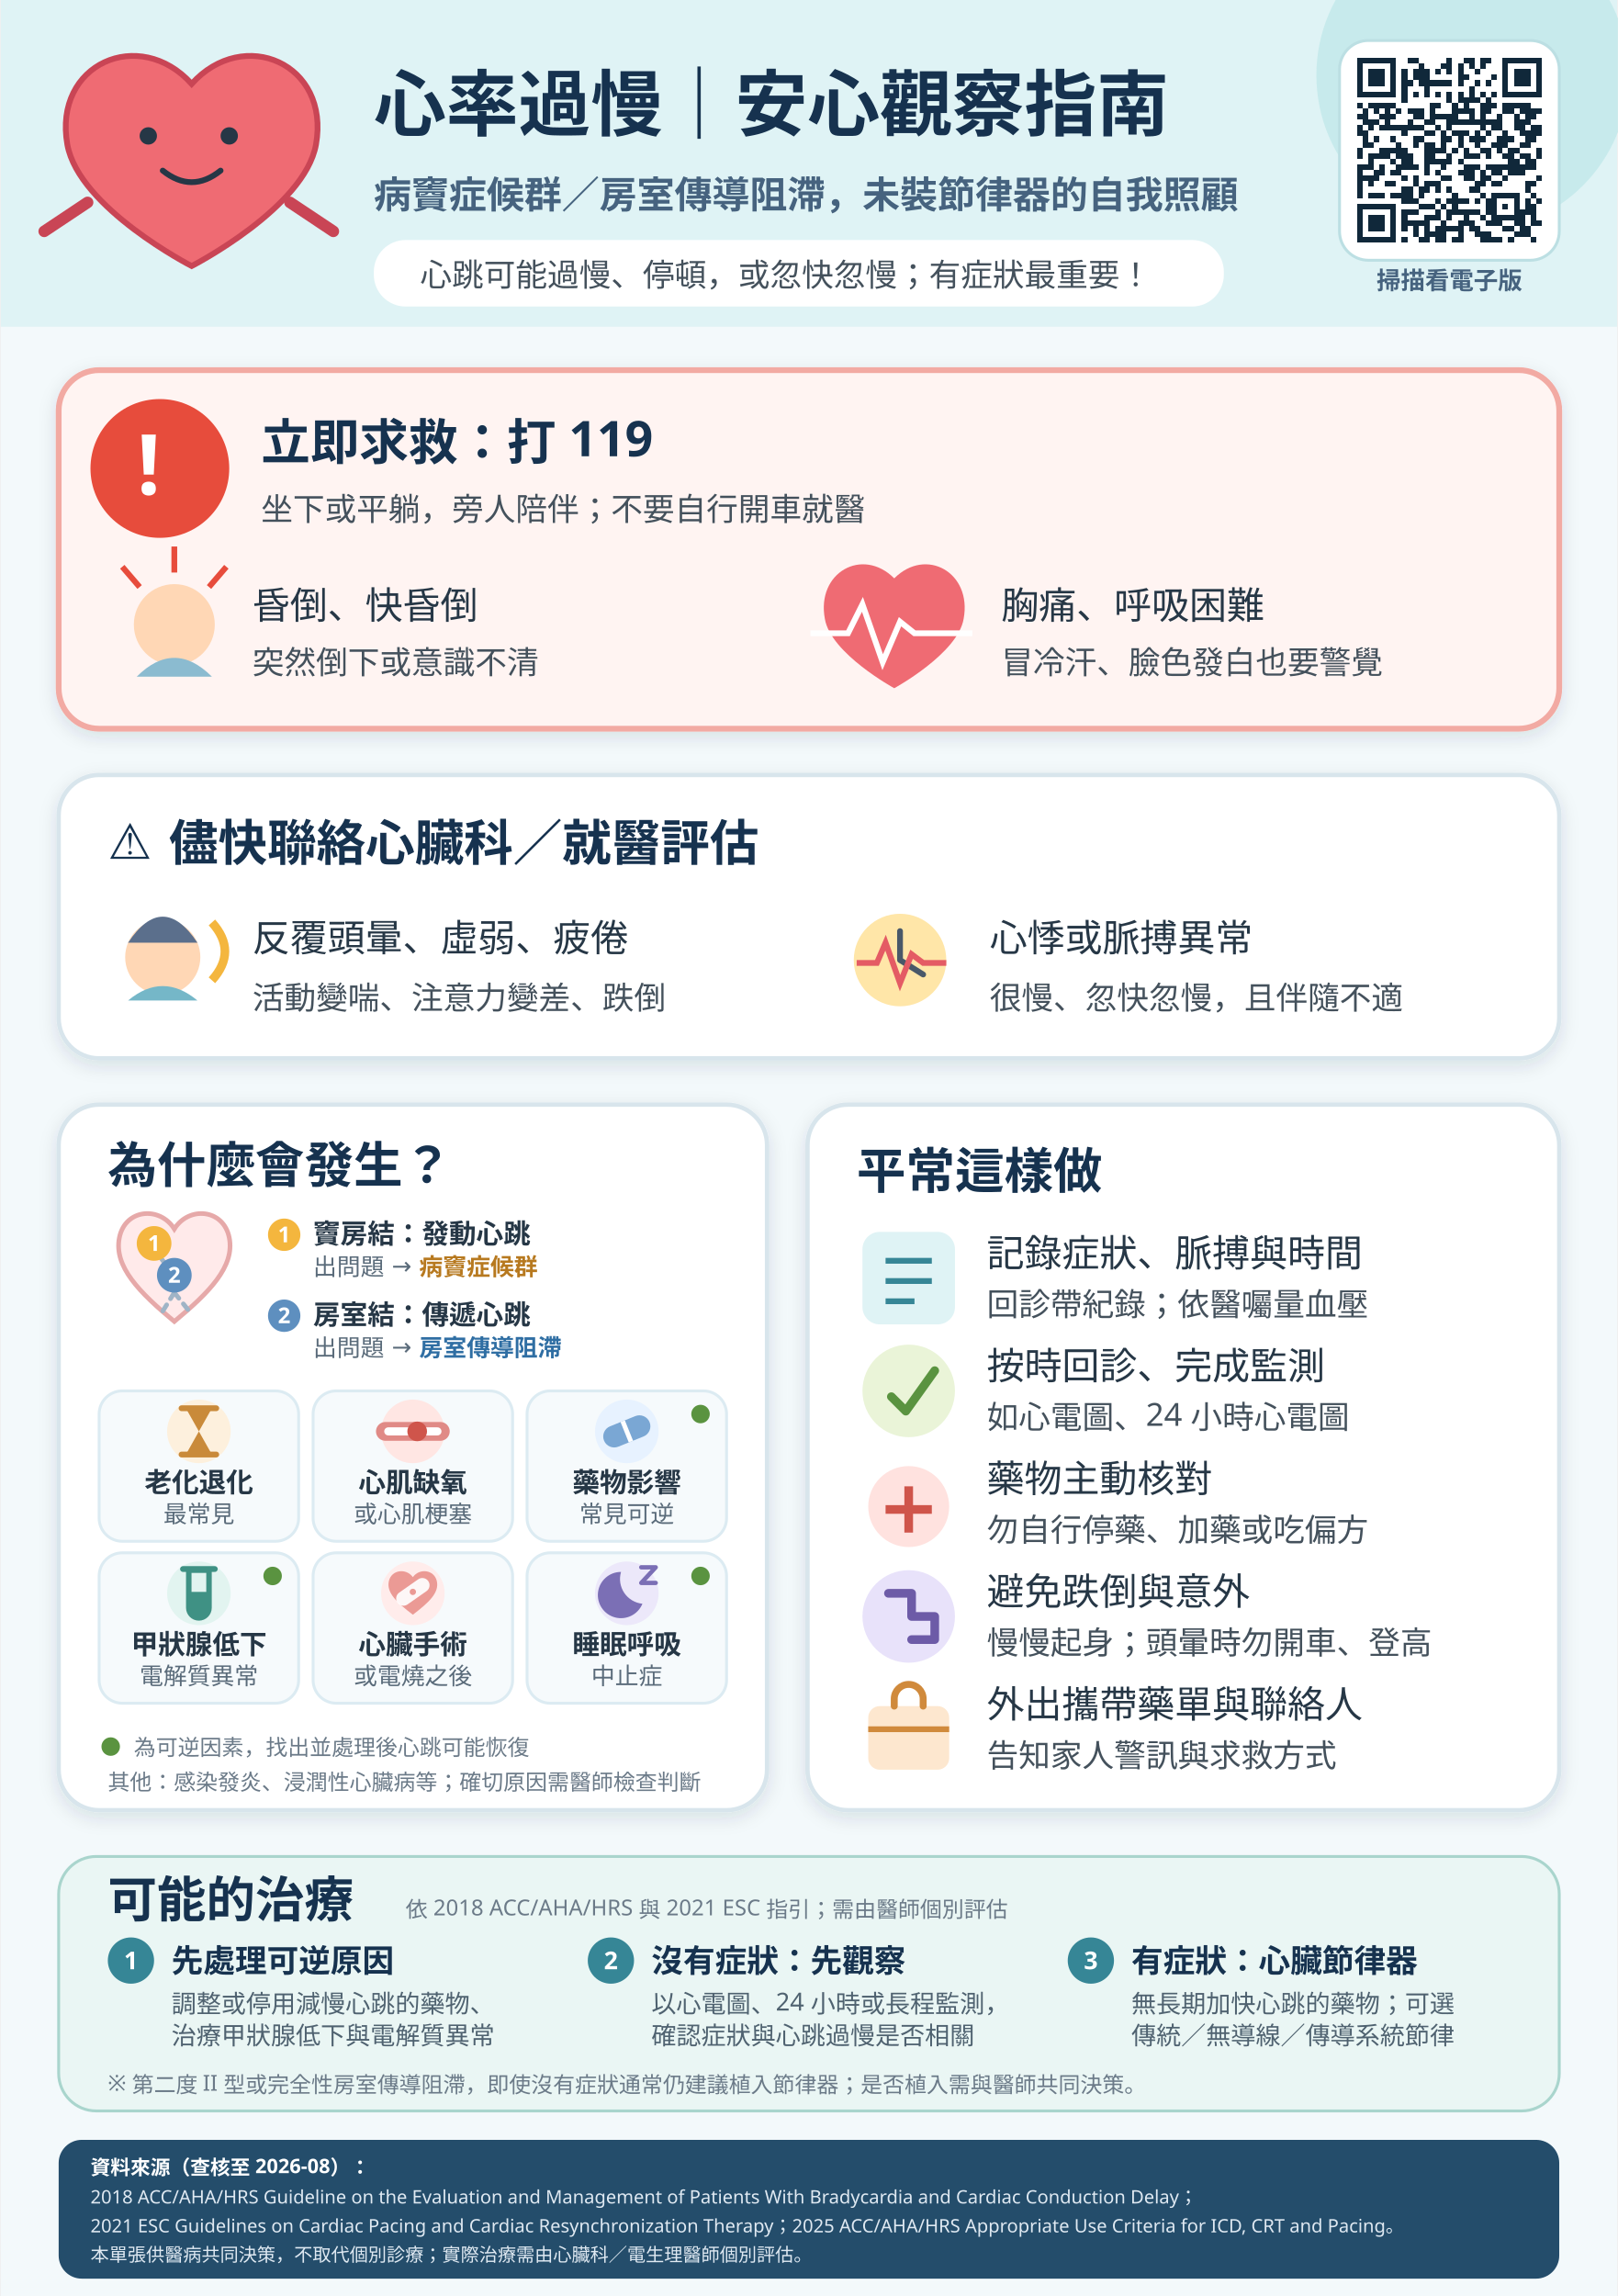
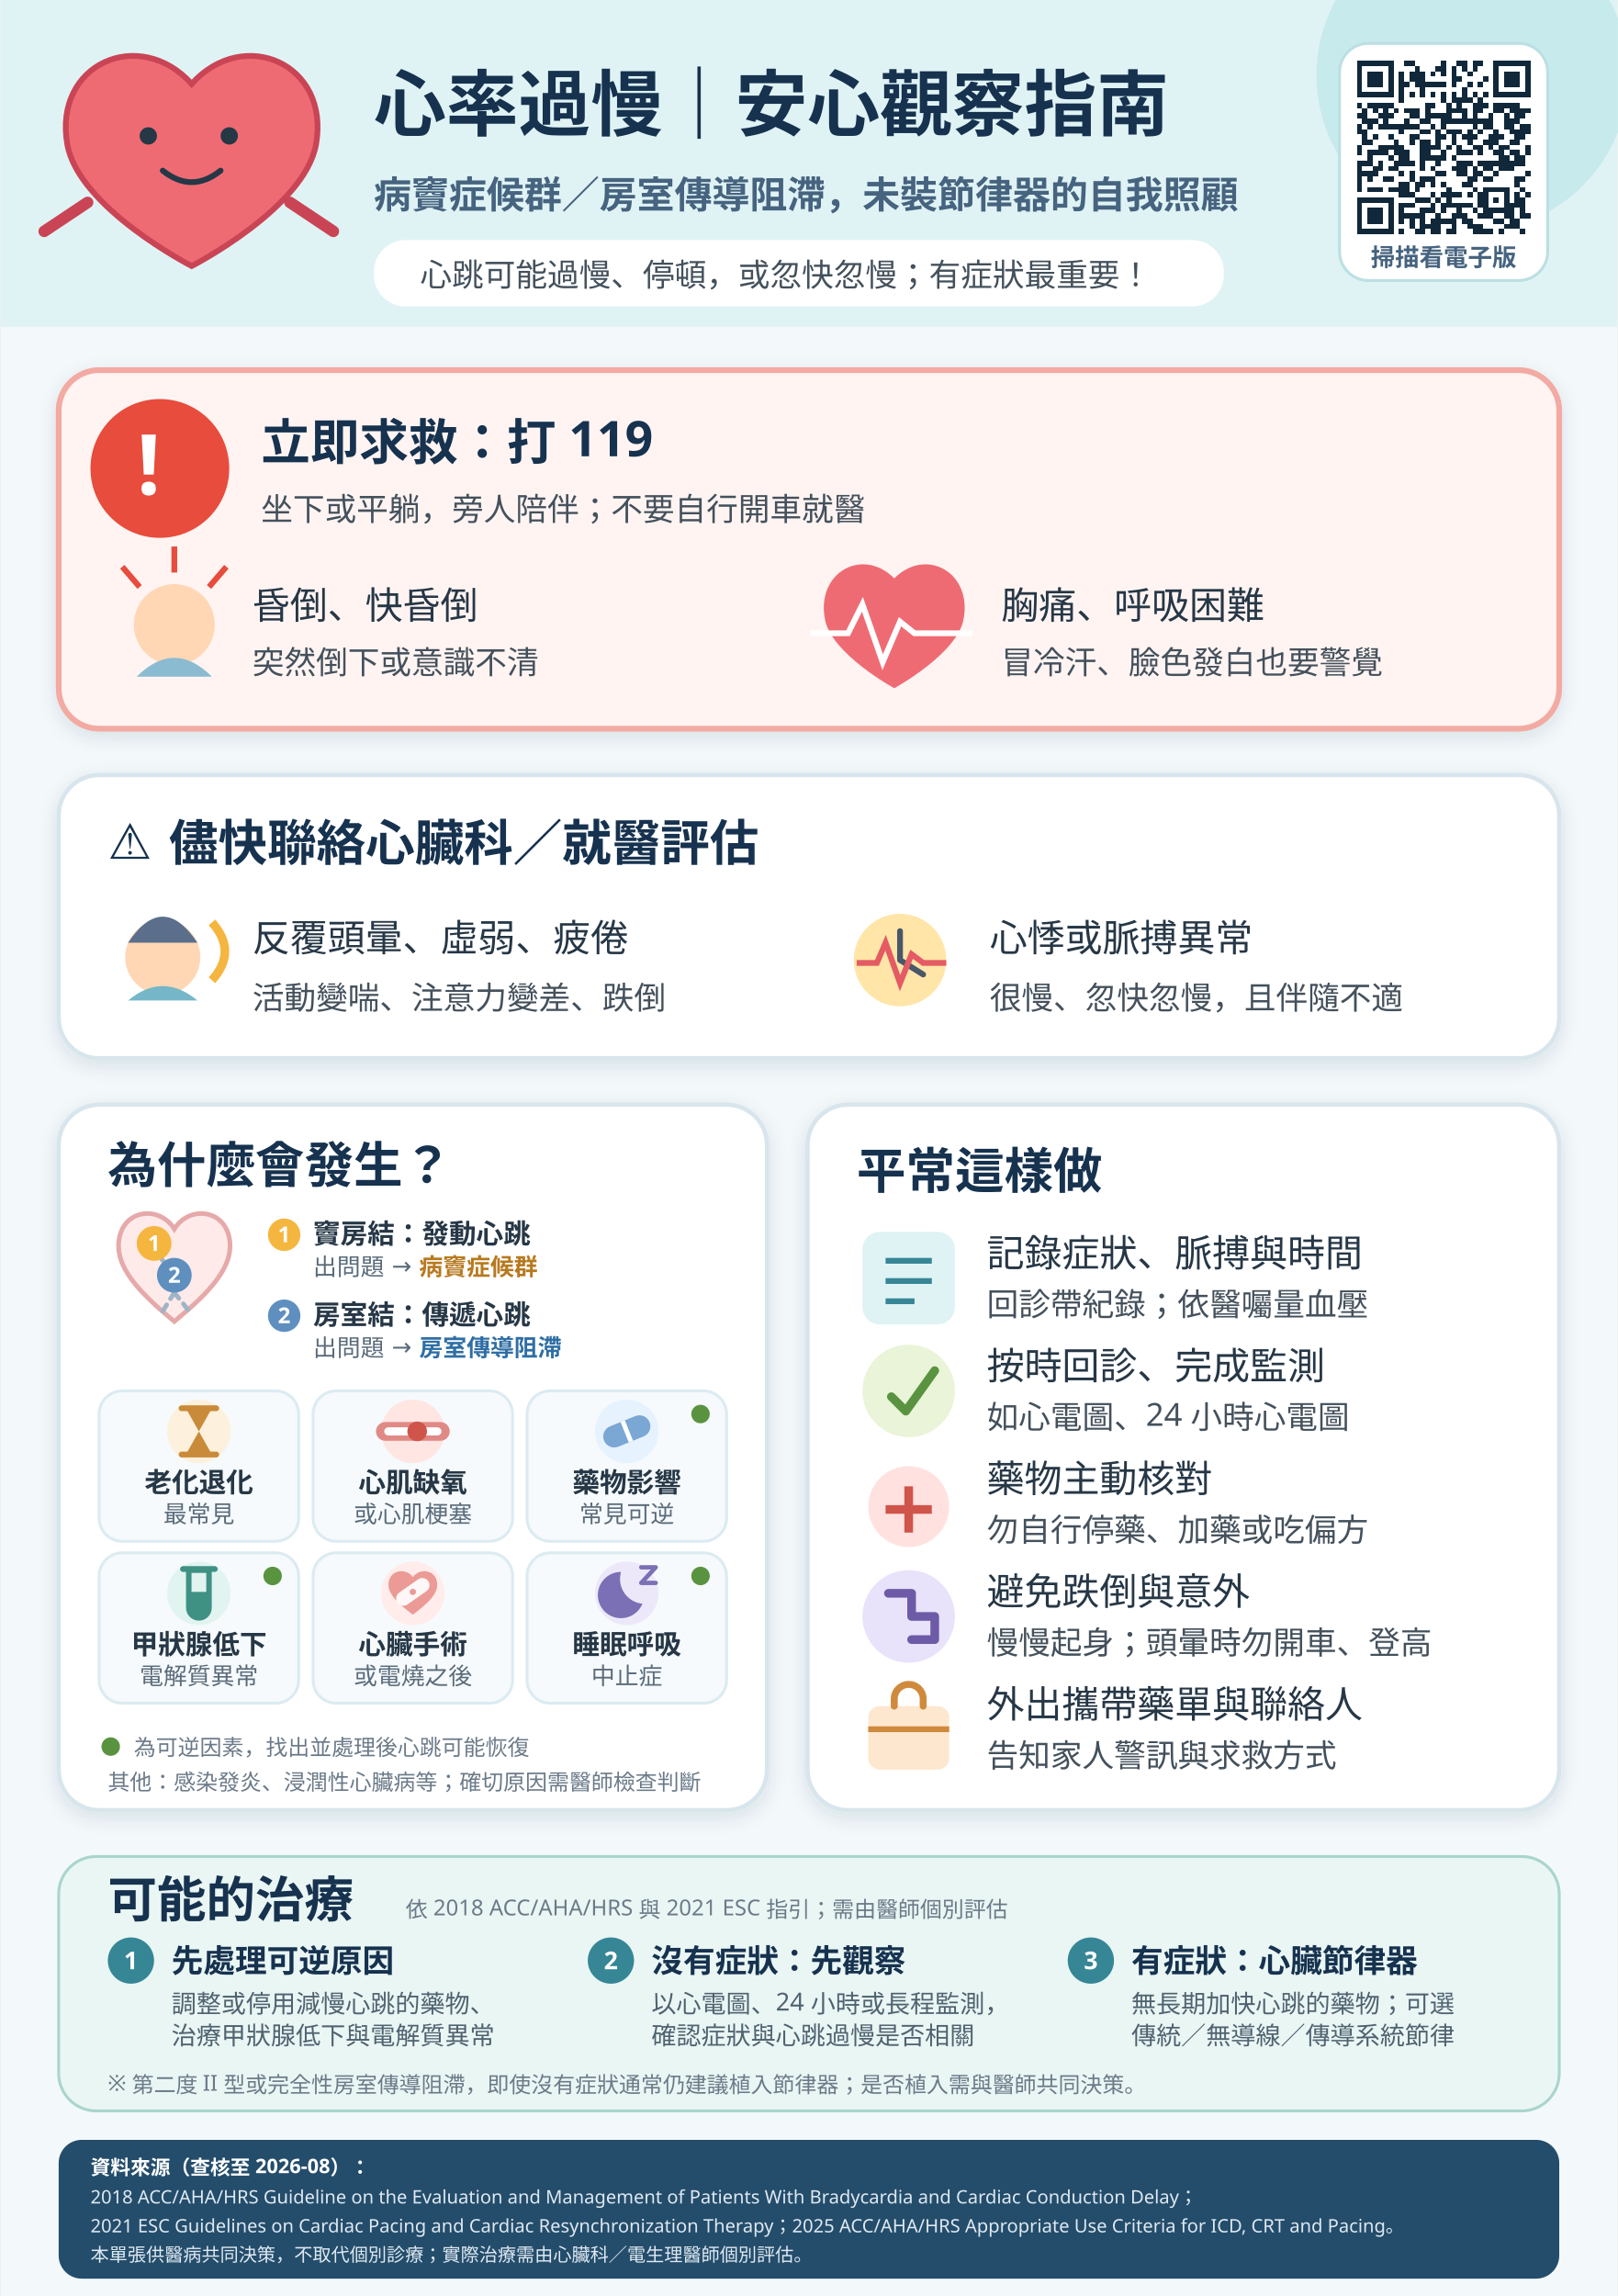
<svg xmlns="http://www.w3.org/2000/svg" width="148mm" height="210mm" viewBox="0 0 559 794">
  <defs>
    <style>
      .title{font:700 25px 'Microsoft JhengHei','Noto Sans TC',sans-serif;fill:#16324f}.sub{font:700 13px 'Microsoft JhengHei','Noto Sans TC',sans-serif;fill:#46637f}
      .h{font:700 17px 'Microsoft JhengHei','Noto Sans TC',sans-serif;fill:#16324f}.b{font:500 13px 'Microsoft JhengHei','Noto Sans TC',sans-serif;fill:#263746}
      .s{font:500 11px 'Microsoft JhengHei','Noto Sans TC',sans-serif;fill:#44515c}.w{font:700 13px 'Microsoft JhengHei','Noto Sans TC',sans-serif;fill:white}
      .card{fill:#fff;stroke:#d8e5ec;stroke-width:1.5}.tb{font:700 11px 'Microsoft JhengHei','Noto Sans TC',sans-serif;fill:#16324f}.ts{font:500 8.6px 'Microsoft JhengHei','Noto Sans TC',sans-serif;fill:#4f6270}.tn{font:700 8.5px sans-serif;fill:#fff}.srh{font:700 6.9px 'Microsoft JhengHei',sans-serif;fill:#fff}.src{font:500 6.4px 'Microsoft JhengHei',sans-serif;fill:#dfe9f2}.cb{font:700 9.4px 'Microsoft JhengHei','Noto Sans TC',sans-serif;fill:#263746}.cs{font:500 8.2px 'Microsoft JhengHei','Noto Sans TC',sans-serif;fill:#5a6b7a}.cn{font:700 7.6px sans-serif;fill:#fff}.fn{font:500 7.6px 'Microsoft JhengHei','Noto Sans TC',sans-serif;fill:#6b7a88}.round{stroke-linecap:round;stroke-linejoin:round}
    </style>
    <filter id="shadow">
      <feDropShadow dx="0" dy="2" stdDeviation="3" flood-color="#18364a" flood-opacity=".12" />
    </filter>
  </defs>
  <rect width="559" height="794" fill="#f3f9fb" />
  <path d="M0 0h559v113H0z" fill="#dff3f5" />
  <circle cx="509" cy="26" r="54" fill="#bde7e8" opacity=".7" />
  <path d="M66 29C48 9 18 22 23 50c4 22 43 42 43 42s39-20 43-42c5-28-25-41-43-21z" fill="#ef6b73" stroke="#c94555" stroke-width="2" />
  <circle cx="51" cy="47" r="3" fill="#263746" />
  <circle cx="79" cy="47" r="3" fill="#263746" />
  <path d="M56 59q10 8 20 0" fill="none" stroke="#263746" stroke-width="2" class="round" />
  <path d="M30 70l-15 10M100 70l15 10" stroke="#c94555" stroke-width="4" class="round" />
  <text x="129" y="45" class="title">心率過慢｜安心觀察指南</text>
  <text x="129" y="72" class="sub">病竇症候群／房室傳導阻滯，未裝節律器的自我照顧</text>
  <rect x="129" y="83" width="294" height="23" rx="11" fill="#fff" />
  <text x="145" y="99" class="s">心跳可能過慢、停頓，或忽快忽慢；有症狀最重要！</text>
  <rect x="20" y="128" width="519" height="124" rx="14" fill="#fff4f2" stroke="#f2aaa3" stroke-width="2" filter="url(#shadow)" />
  <circle cx="55" cy="162" r="24" fill="#e74c3c" />
  <text x="47" y="171" style="font:700 29px sans-serif;fill:white">!</text>
  <text x="90" y="159" class="h" fill="#a72f25">立即求救：打 119</text>
  <text x="90" y="180" class="s">坐下或平躺，旁人陪伴；不要自行開車就醫</text>
  <g transform="translate(35 196)">
    <circle cx="25" cy="20" r="14" fill="#ffd7b5" />
    <path d="M12 38q13-13 26 0" fill="#8bbbd0" />
    <path d="M13 7l-6-7M37 7l6-7M25 2V-7" stroke="#e74c3c" stroke-width="2" />
    <text x="52" y="18" class="b">昏倒、快昏倒</text>
    <text x="52" y="37" class="s">突然倒下或意識不清</text>
  </g>
  <g transform="translate(285 196)">
    <path d="M24 4C13-7-3 2 0 18c2 12 24 24 24 24s22-12 24-24C51 2 35-7 24 4z" fill="#ef6b73" />
    <path d="M-5 23h13l5-10 7 20 6-14 5 4h20" fill="none" stroke="#fff" stroke-width="2" />
    <text x="61" y="18" class="b">胸痛、呼吸困難</text>
    <text x="61" y="37" class="s">冒冷汗、臉色發白也要警覺</text>
  </g>
  <rect x="20" y="268" width="519" height="98" rx="14" class="card" filter="url(#shadow)" />
  <text x="37" y="297" class="h">⚠ 儘快聯絡心臟科／就醫評估</text>
  <g transform="translate(39 315)">
    <circle cx="17" cy="16" r="13" fill="#ffd7b5" />
    <path d="M5 11q12-18 24 0" fill="#5b6f8c" />
    <path d="M5 31q12-10 24 0" fill="#75b7c8" />
    <path d="M34 4q9 10 0 20" fill="none" stroke="#f4b63e" stroke-width="3" />
    <text x="48" y="14" class="b">反覆頭暈、虛弱、疲倦</text>
    <text x="48" y="34" class="s">活動變喘、注意力變差、跌倒</text>
  </g>
  <g transform="translate(293 315)">
    <circle cx="18" cy="17" r="16" fill="#ffe6a8" />
    <path d="M18 17V7M18 17l8 5" stroke="#495869" stroke-width="2" class="round" />
    <path d="M3 18h7l3-7 5 14 4-10 4 3h8" fill="none" stroke="#e45b64" stroke-width="2" />
    <text x="49" y="14" class="b">心悸或脈搏異常</text>
    <text x="49" y="34" class="s">很慢、忽快忽慢，且伴隨不適</text>
  </g>
  <rect x="20" y="382" width="245" height="244" rx="14" class="card" filter="url(#shadow)" />
  <text x="37" y="409" class="h">為什麼會發生？</text>
  <g transform="translate(36 415)">
    <path d="M24 10C19 2 7 3 5 13c-2 10 7 19 19 29 12-10 21-19 19-29-2-10-14-11-19-3z" fill="#ffeaea" stroke="#e6a9a9" stroke-width="1.6" />
    <path d="M17 16q3 6 7 9" fill="none" stroke="#9fb4c6" stroke-width="1.6" stroke-dasharray="2.5 2.5" class="round" />
    <path d="M24 32l-5 8M24 32l6 7.5" fill="none" stroke="#9fb4c6" stroke-width="1.6" stroke-dasharray="2.5 2.5" class="round" />
    <circle cx="17" cy="15" r="6" fill="#f4b63e" />
    <text x="17" y="17.6" text-anchor="middle" class="cn">1</text>
    <circle cx="24" cy="26" r="6" fill="#5e8fbf" />
    <text x="24" y="28.6" text-anchor="middle" class="cn">2</text>
  </g>
  <circle cx="98" cy="427" r="5.6" fill="#f4b63e" />
  <text x="98" y="429.6" text-anchor="middle" class="cn">1</text>
  <text x="108" y="430" class="cb">竇房結：發動心跳</text>
  <text x="108" y="441" class="cs">出問題 → <tspan style="fill:#b7791f;font-weight:700">病竇症候群</tspan>
  </text>
  <circle cx="98" cy="455" r="5.6" fill="#5e8fbf" />
  <text x="98" y="457.6" text-anchor="middle" class="cn">2</text>
  <text x="108" y="458" class="cb">房室結：傳遞心跳</text>
  <text x="108" y="469" class="cs">出問題 → <tspan style="fill:#2f6ea3;font-weight:700">房室傳導阻滯</tspan>
  </text>
  <g transform="translate(34 481)">
    <rect width="69" height="52" rx="8" fill="#f6fafc" stroke="#dcebf2" />
    <circle cx="34.5" cy="14" r="11" fill="#fdf0dd" />
    <path d="M30 6h9l-4.5 8zM30 22h9l-4.5-8z" fill="#c98a3a" />
    <path d="M28.5 6h12M28.5 22h12" stroke="#c98a3a" stroke-width="2" class="round" />
    <text x="34.5" y="35" text-anchor="middle" class="cb">老化退化</text>
    <text x="34.5" y="45.5" text-anchor="middle" class="cs">最常見</text>
  </g>
  <g transform="translate(108 481)">
    <rect width="69" height="52" rx="8" fill="#f6fafc" stroke="#dcebf2" />
    <circle cx="34.5" cy="14" r="11" fill="#ffe6e3" />
    <path d="M25 14h19" stroke="#e08a86" stroke-width="6.5" class="round" />
    <path d="M26 14h17" stroke="#fff" stroke-width="2.8" class="round" />
    <circle cx="36" cy="14" r="3.4" fill="#cf554b" />
    <text x="34.5" y="35" text-anchor="middle" class="cb">心肌缺氧</text>
    <text x="34.5" y="45.5" text-anchor="middle" class="cs">或心肌梗塞</text>
  </g>
  <g transform="translate(182 481)">
    <rect width="69" height="52" rx="8" fill="#f6fafc" stroke="#dcebf2" />
    <circle cx="34.5" cy="14" r="11" fill="#e7f2ff" />
    <g transform="rotate(-22 34.5 14)">
      <rect x="26" y="10.2" width="17" height="7.6" rx="3.8" fill="#7aa7d4" />
      <path d="M34.5 10.2v7.6" stroke="#fff" stroke-width="1.6" />
    </g>
    <circle cx="60" cy="8" r="3.2" fill="#5a9340" />
    <text x="34.5" y="35" text-anchor="middle" class="cb">藥物影響</text>
    <text x="34.5" y="45.5" text-anchor="middle" class="cs">常見可逆</text>
  </g>
  <g transform="translate(34 537)">
    <rect width="69" height="52" rx="8" fill="#f6fafc" stroke="#dcebf2" />
    <circle cx="34.5" cy="14" r="11" fill="#e2f4f0" />
    <path d="M31 6h7v13a3.5 3.5 0 0 1-7 0z" fill="none" stroke="#3f9184" stroke-width="1.9" />
    <path d="M31.4 13.5h6.2V19a3.1 3.1 0 0 1-6.2 0z" fill="#3f9184" />
    <path d="M29 5.6h11" stroke="#3f9184" stroke-width="2" class="round" />
    <circle cx="60" cy="8" r="3.2" fill="#5a9340" />
    <text x="34.5" y="35" text-anchor="middle" class="cb">甲狀腺低下</text>
    <text x="34.5" y="45.5" text-anchor="middle" class="cs">電解質異常</text>
  </g>
  <g transform="translate(108 537)">
    <rect width="69" height="52" rx="8" fill="#f6fafc" stroke="#dcebf2" />
    <circle cx="34.5" cy="14" r="11" fill="#ffeceb" />
    <path d="M34.5 8.4c-2.3-3.2-7.4-2.6-8.3 1.4-.9 4 2.8 7.4 8.3 11.6 5.5-4.2 9.2-7.6 8.3-11.6-.9-4-6-4.6-8.3-1.4z" fill="#eb9a95" />
    <g transform="rotate(-35 34.5 13.5)">
      <rect x="28" y="11" width="13" height="5" rx="2.5" fill="#fff" opacity=".92" />
      <circle cx="34.5" cy="13.5" r="1.1" fill="#eb9a95" />
    </g>
    <text x="34.5" y="35" text-anchor="middle" class="cb">心臟手術</text>
    <text x="34.5" y="45.5" text-anchor="middle" class="cs">或電燒之後</text>
  </g>
  <g transform="translate(182 537)">
    <rect width="69" height="52" rx="8" fill="#f6fafc" stroke="#dcebf2" />
    <circle cx="34.5" cy="14" r="11" fill="#ece8fa" />
    <path d="M32.5 6.6a8 8 0 1 0 7.4 11 8.6 8.6 0 0 1-7.4-11z" fill="#7b6fb5" />
    <path d="M39.5 5h5l-5 5.4h5" fill="none" stroke="#7b6fb5" stroke-width="1.5" class="round" />
    <circle cx="60" cy="8" r="3.2" fill="#5a9340" />
    <text x="34.5" y="35" text-anchor="middle" class="cb">睡眠呼吸</text>
    <text x="34.5" y="45.5" text-anchor="middle" class="cs">中止症</text>
  </g>
  <circle cx="38" cy="604" r="3.2" fill="#5a9340" />
  <text x="46" y="607" class="fn">為可逆因素，找出並處理後心跳可能恢復</text>
  <text x="37" y="619" class="fn">其他：感染發炎、浸潤性心臟病等；確切原因需醫師檢查判斷</text>
  <rect x="279" y="382" width="260" height="244" rx="14" class="card" filter="url(#shadow)" />
  <text x="296" y="411" class="h">平常這樣做</text>
  <g transform="translate(298 426)">
    <rect x="0" y="0" width="32" height="32" rx="6" fill="#dff3f5" />
    <path d="M8 10h16M8 17h16M8 24h10" stroke="#368696" stroke-width="2" />
    <text x="43" y="12" class="b">記錄症狀、脈搏與時間</text>
    <text x="43" y="29" class="s">回診帶紀錄；依醫囑量血壓</text>
  </g>
  <g transform="translate(298 465)">
    <circle cx="16" cy="16" r="16" fill="#eaf4d8" />
    <path d="M10 18l5 5 10-14" fill="none" stroke="#5a9340" stroke-width="3" class="round" />
    <text x="43" y="12" class="b">按時回診、完成監測</text>
    <text x="43" y="29" class="s">如心電圖、24 小時心電圖</text>
  </g>
  <g transform="translate(298 504)">
    <rect x="2" y="3" width="28" height="28" rx="14" fill="#ffe2df" />
    <path d="M8 18h16M16 10v16" stroke="#cf554b" stroke-width="3" />
    <text x="43" y="12" class="b">藥物主動核對</text>
    <text x="43" y="29" class="s">勿自行停藥、加藥或吃偏方</text>
  </g>
  <g transform="translate(298 543)">
    <circle cx="16" cy="16" r="16" fill="#e8e2fa" />
    <path d="M9 8h8v8h8v8h-8" fill="none" stroke="#6d5ba7" stroke-width="3" class="round" />
    <text x="43" y="12" class="b">避免跌倒與意外</text>
    <text x="43" y="29" class="s">慢慢起身；頭暈時勿開車、登高</text>
  </g>
  <g transform="translate(298 582)">
    <rect x="2" y="8" width="28" height="22" rx="4" fill="#fde7cf" />
    <path d="M11 8V5.5a5 5 0 0 1 10 0V8" fill="none" stroke="#d08a3c" stroke-width="2.4" class="round" />
    <path d="M2 16h28" stroke="#d08a3c" stroke-width="2" />
    <text x="43" y="12" class="b">外出攜帶藥單與聯絡人</text>
    <text x="43" y="29" class="s">告知家人警訊與求救方式</text>
  </g>
  <rect x="20" y="642" width="519" height="88" rx="13" fill="#eaf6f4" stroke="#a9d5cd" />
  <text x="37" y="663" class="h">可能的治療</text>
  <text x="140" y="663" class="fn">依 2018 ACC/AHA/HRS 與 2021 ESC 指引；需由醫師個別評估</text>
  <circle cx="45" cy="678" r="8" fill="#368696" />
  <text x="45" y="681" text-anchor="middle" class="tn">1</text>
  <text x="59" y="682" class="tb">先處理可逆原因</text>
  <text x="59" y="696" class="ts">調整或停用減慢心跳的藥物、</text>
  <text x="59" y="707" class="ts">治療甲狀腺低下與電解質異常</text>
  <circle cx="211" cy="678" r="8" fill="#368696" />
  <text x="211" y="681" text-anchor="middle" class="tn">2</text>
  <text x="225" y="682" class="tb">沒有症狀：先觀察</text>
  <text x="225" y="696" class="ts">以心電圖、24 小時或長程監測，</text>
  <text x="225" y="707" class="ts">確認症狀與心跳過慢是否相關</text>
  <circle cx="377" cy="678" r="8" fill="#368696" />
  <text x="377" y="681" text-anchor="middle" class="tn">3</text>
  <text x="391" y="682" class="tb">有症狀：心臟節律器</text>
  <text x="391" y="696" class="ts">無長期加快心跳的藥物；可選</text>
  <text x="391" y="707" class="ts">傳統／無導線／傳導系統節律</text>
  <text x="37" y="723" class="fn">※ 第二度 II 型或完全性房室傳導阻滯，即使沒有症狀通常仍建議植入節律器；是否植入需與醫師共同決策。</text>
  <rect x="20" y="740" width="519" height="48" rx="8" fill="#244d6b" />
  <text x="31" y="752" class="srh">資料來源（查核至 2026-08）：</text>
  <text x="31" y="762" class="src">2018 ACC/AHA/HRS Guideline on the Evaluation and Management of Patients With Bradycardia and Cardiac Conduction Delay；</text>
  <text x="31" y="772" class="src">2021 ESC Guidelines on Cardiac Pacing and Cardiac Resynchronization Therapy；2025 ACC/AHA/HRS Appropriate Use Criteria for ICD, CRT and Pacing。</text>
  <text x="31" y="782" class="src">本單張供醫病共同決策，不取代個別診療；實際治療需由心臟科／電生理醫師個別評估。</text>
  <g id="qr">
-     <text x="501" y="100" text-anchor="middle" style="font:700 8.4px 'Microsoft JhengHei','Noto Sans TC',sans-serif;fill:#46637f">掃描看電子版</text>
-     <rect x="463" y="14" width="76" height="76" rx="10" fill="#fff" stroke="#bcdfe3" />
-     <g transform="translate(469 20) scale(1.939394)" shape-rendering="crispEdges">
+     <rect x="463" y="15" width="72" height="82" rx="10" fill="#fff" stroke="#bcdfe3" />
+     <g transform="translate(469 21) scale(1.818182)" shape-rendering="crispEdges">
      <path d="M0 0h7v1h-7zM9 0h2v1h-2zM16 0h1v1h-1zM19 0h2v1h-2zM22 0h2v1h-2zM26 0h7v1h-7zM0 1h1v1h-1zM6 1h1v1h-1zM11 1h1v1h-1zM15 1h2v1h-2zM18 1h1v1h-1zM20 1h1v1h-1zM22 1h1v1h-1zM26 1h1v1h-1zM32 1h1v1h-1zM0 2h1v1h-1zM2 2h3v1h-3zM6 2h1v1h-1zM8 2h1v1h-1zM10 2h3v1h-3zM14 2h1v1h-1zM16 2h1v1h-1zM18 2h1v1h-1zM21 2h1v1h-1zM26 2h1v1h-1zM28 2h3v1h-3zM32 2h1v1h-1zM0 3h1v1h-1zM2 3h3v1h-3zM6 3h1v1h-1zM8 3h1v1h-1zM10 3h3v1h-3zM18 3h2v1h-2zM24 3h1v1h-1zM26 3h1v1h-1zM28 3h3v1h-3zM32 3h1v1h-1zM0 4h1v1h-1zM2 4h3v1h-3zM6 4h1v1h-1zM8 4h2v1h-2zM11 4h6v1h-6zM18 4h1v1h-1zM21 4h1v1h-1zM23 4h1v1h-1zM26 4h1v1h-1zM28 4h3v1h-3zM32 4h1v1h-1zM0 5h1v1h-1zM6 5h1v1h-1zM8 5h1v1h-1zM12 5h1v1h-1zM20 5h1v1h-1zM26 5h1v1h-1zM32 5h1v1h-1zM0 6h7v1h-7zM8 6h1v1h-1zM10 6h1v1h-1zM12 6h1v1h-1zM14 6h1v1h-1zM16 6h1v1h-1zM18 6h1v1h-1zM20 6h1v1h-1zM22 6h1v1h-1zM24 6h1v1h-1zM26 6h7v1h-7zM8 7h1v1h-1zM16 7h1v1h-1zM18 7h4v1h-4zM23 7h1v1h-1zM0 8h1v1h-1zM2 8h5v1h-5zM13 8h2v1h-2zM17 8h1v1h-1zM19 8h1v1h-1zM22 8h3v1h-3zM26 8h5v1h-5zM1 9h1v1h-1zM3 9h1v1h-1zM5 9h1v1h-1zM7 9h1v1h-1zM9 9h3v1h-3zM13 9h1v1h-1zM17 9h4v1h-4zM22 9h2v1h-2zM26 9h2v1h-2zM29 9h4v1h-4zM0 10h2v1h-2zM4 10h3v1h-3zM10 10h2v1h-2zM13 10h5v1h-5zM20 10h1v1h-1zM22 10h1v1h-1zM25 10h1v1h-1zM28 10h1v1h-1zM30 10h2v1h-2zM1 11h3v1h-3zM5 11h1v1h-1zM9 11h1v1h-1zM12 11h2v1h-2zM16 11h10v1h-10zM28 11h3v1h-3zM0 12h1v1h-1zM2 12h1v1h-1zM4 12h8v1h-8zM14 12h1v1h-1zM16 12h1v1h-1zM22 12h1v1h-1zM24 12h2v1h-2zM28 12h2v1h-2zM31 12h2v1h-2zM0 13h2v1h-2zM8 13h1v1h-1zM12 13h2v1h-2zM15 13h1v1h-1zM17 13h3v1h-3zM21 13h1v1h-1zM23 13h1v1h-1zM26 13h1v1h-1zM29 13h4v1h-4zM1 14h1v1h-1zM3 14h1v1h-1zM6 14h1v1h-1zM10 14h2v1h-2zM15 14h2v1h-2zM18 14h1v1h-1zM20 14h3v1h-3zM25 14h3v1h-3zM30 14h2v1h-2zM1 15h2v1h-2zM7 15h1v1h-1zM10 15h1v1h-1zM12 15h2v1h-2zM15 15h1v1h-1zM18 15h1v1h-1zM21 15h1v1h-1zM24 15h3v1h-3zM29 15h2v1h-2zM0 16h1v1h-1zM4 16h5v1h-5zM12 16h4v1h-4zM17 16h1v1h-1zM19 16h1v1h-1zM22 16h2v1h-2zM25 16h1v1h-1zM27 16h2v1h-2zM32 16h1v1h-1zM0 17h1v1h-1zM2 17h4v1h-4zM7 17h3v1h-3zM12 17h2v1h-2zM16 17h1v1h-1zM19 17h3v1h-3zM23 17h1v1h-1zM26 17h2v1h-2zM29 17h2v1h-2zM32 17h1v1h-1zM2 18h1v1h-1zM6 18h1v1h-1zM8 18h2v1h-2zM12 18h5v1h-5zM18 18h1v1h-1zM27 18h2v1h-2zM30 18h2v1h-2zM0 19h3v1h-3zM4 19h1v1h-1zM7 19h4v1h-4zM12 19h1v1h-1zM15 19h1v1h-1zM19 19h3v1h-3zM23 19h9v1h-9zM0 20h1v1h-1zM3 20h2v1h-2zM6 20h2v1h-2zM12 20h1v1h-1zM14 20h1v1h-1zM18 20h3v1h-3zM22 20h1v1h-1zM24 20h2v1h-2zM27 20h3v1h-3zM0 21h4v1h-4zM8 21h1v1h-1zM10 21h1v1h-1zM15 21h2v1h-2zM19 21h2v1h-2zM22 21h2v1h-2zM26 21h1v1h-1zM32 21h1v1h-1zM0 22h1v1h-1zM2 22h1v1h-1zM5 22h2v1h-2zM10 22h1v1h-1zM12 22h3v1h-3zM21 22h2v1h-2zM24 22h2v1h-2zM30 22h2v1h-2zM0 23h1v1h-1zM8 23h2v1h-2zM11 23h2v1h-2zM14 23h1v1h-1zM16 23h1v1h-1zM20 23h2v1h-2zM30 23h1v1h-1zM0 24h1v1h-1zM2 24h3v1h-3zM6 24h4v1h-4zM11 24h1v1h-1zM17 24h1v1h-1zM22 24h1v1h-1zM24 24h5v1h-5zM31 24h1v1h-1zM8 25h3v1h-3zM14 25h1v1h-1zM16 25h4v1h-4zM21 25h1v1h-1zM23 25h2v1h-2zM28 25h1v1h-1zM30 25h1v1h-1zM32 25h1v1h-1zM0 26h7v1h-7zM11 26h3v1h-3zM15 26h1v1h-1zM17 26h1v1h-1zM23 26h2v1h-2zM26 26h1v1h-1zM28 26h1v1h-1zM30 26h2v1h-2zM0 27h1v1h-1zM6 27h1v1h-1zM8 27h3v1h-3zM14 27h1v1h-1zM16 27h6v1h-6zM23 27h2v1h-2zM28 27h4v1h-4zM0 28h1v1h-1zM2 28h3v1h-3zM6 28h1v1h-1zM8 28h1v1h-1zM12 28h3v1h-3zM16 28h1v1h-1zM19 28h1v1h-1zM22 28h1v1h-1zM24 28h6v1h-6zM31 28h1v1h-1zM0 29h1v1h-1zM2 29h3v1h-3zM6 29h1v1h-1zM8 29h5v1h-5zM15 29h1v1h-1zM18 29h3v1h-3zM23 29h3v1h-3zM28 29h2v1h-2zM31 29h2v1h-2zM0 30h1v1h-1zM2 30h3v1h-3zM6 30h1v1h-1zM8 30h1v1h-1zM10 30h1v1h-1zM12 30h1v1h-1zM14 30h5v1h-5zM20 30h2v1h-2zM26 30h2v1h-2zM29 30h2v1h-2zM0 31h1v1h-1zM6 31h1v1h-1zM10 31h1v1h-1zM12 31h4v1h-4zM18 31h1v1h-1zM21 31h3v1h-3zM28 31h3v1h-3zM0 32h7v1h-7zM8 32h1v1h-1zM11 32h2v1h-2zM14 32h2v1h-2zM17 32h2v1h-2zM22 32h4v1h-4zM27 32h1v1h-1zM31 32h1v1h-1z" fill="#10283a" />
    </g>
+     <text x="499" y="92" text-anchor="middle" style="font:700 8.4px 'Microsoft JhengHei','Noto Sans TC',sans-serif;fill:#46637f">掃描看電子版</text>
  </g>
</svg>
